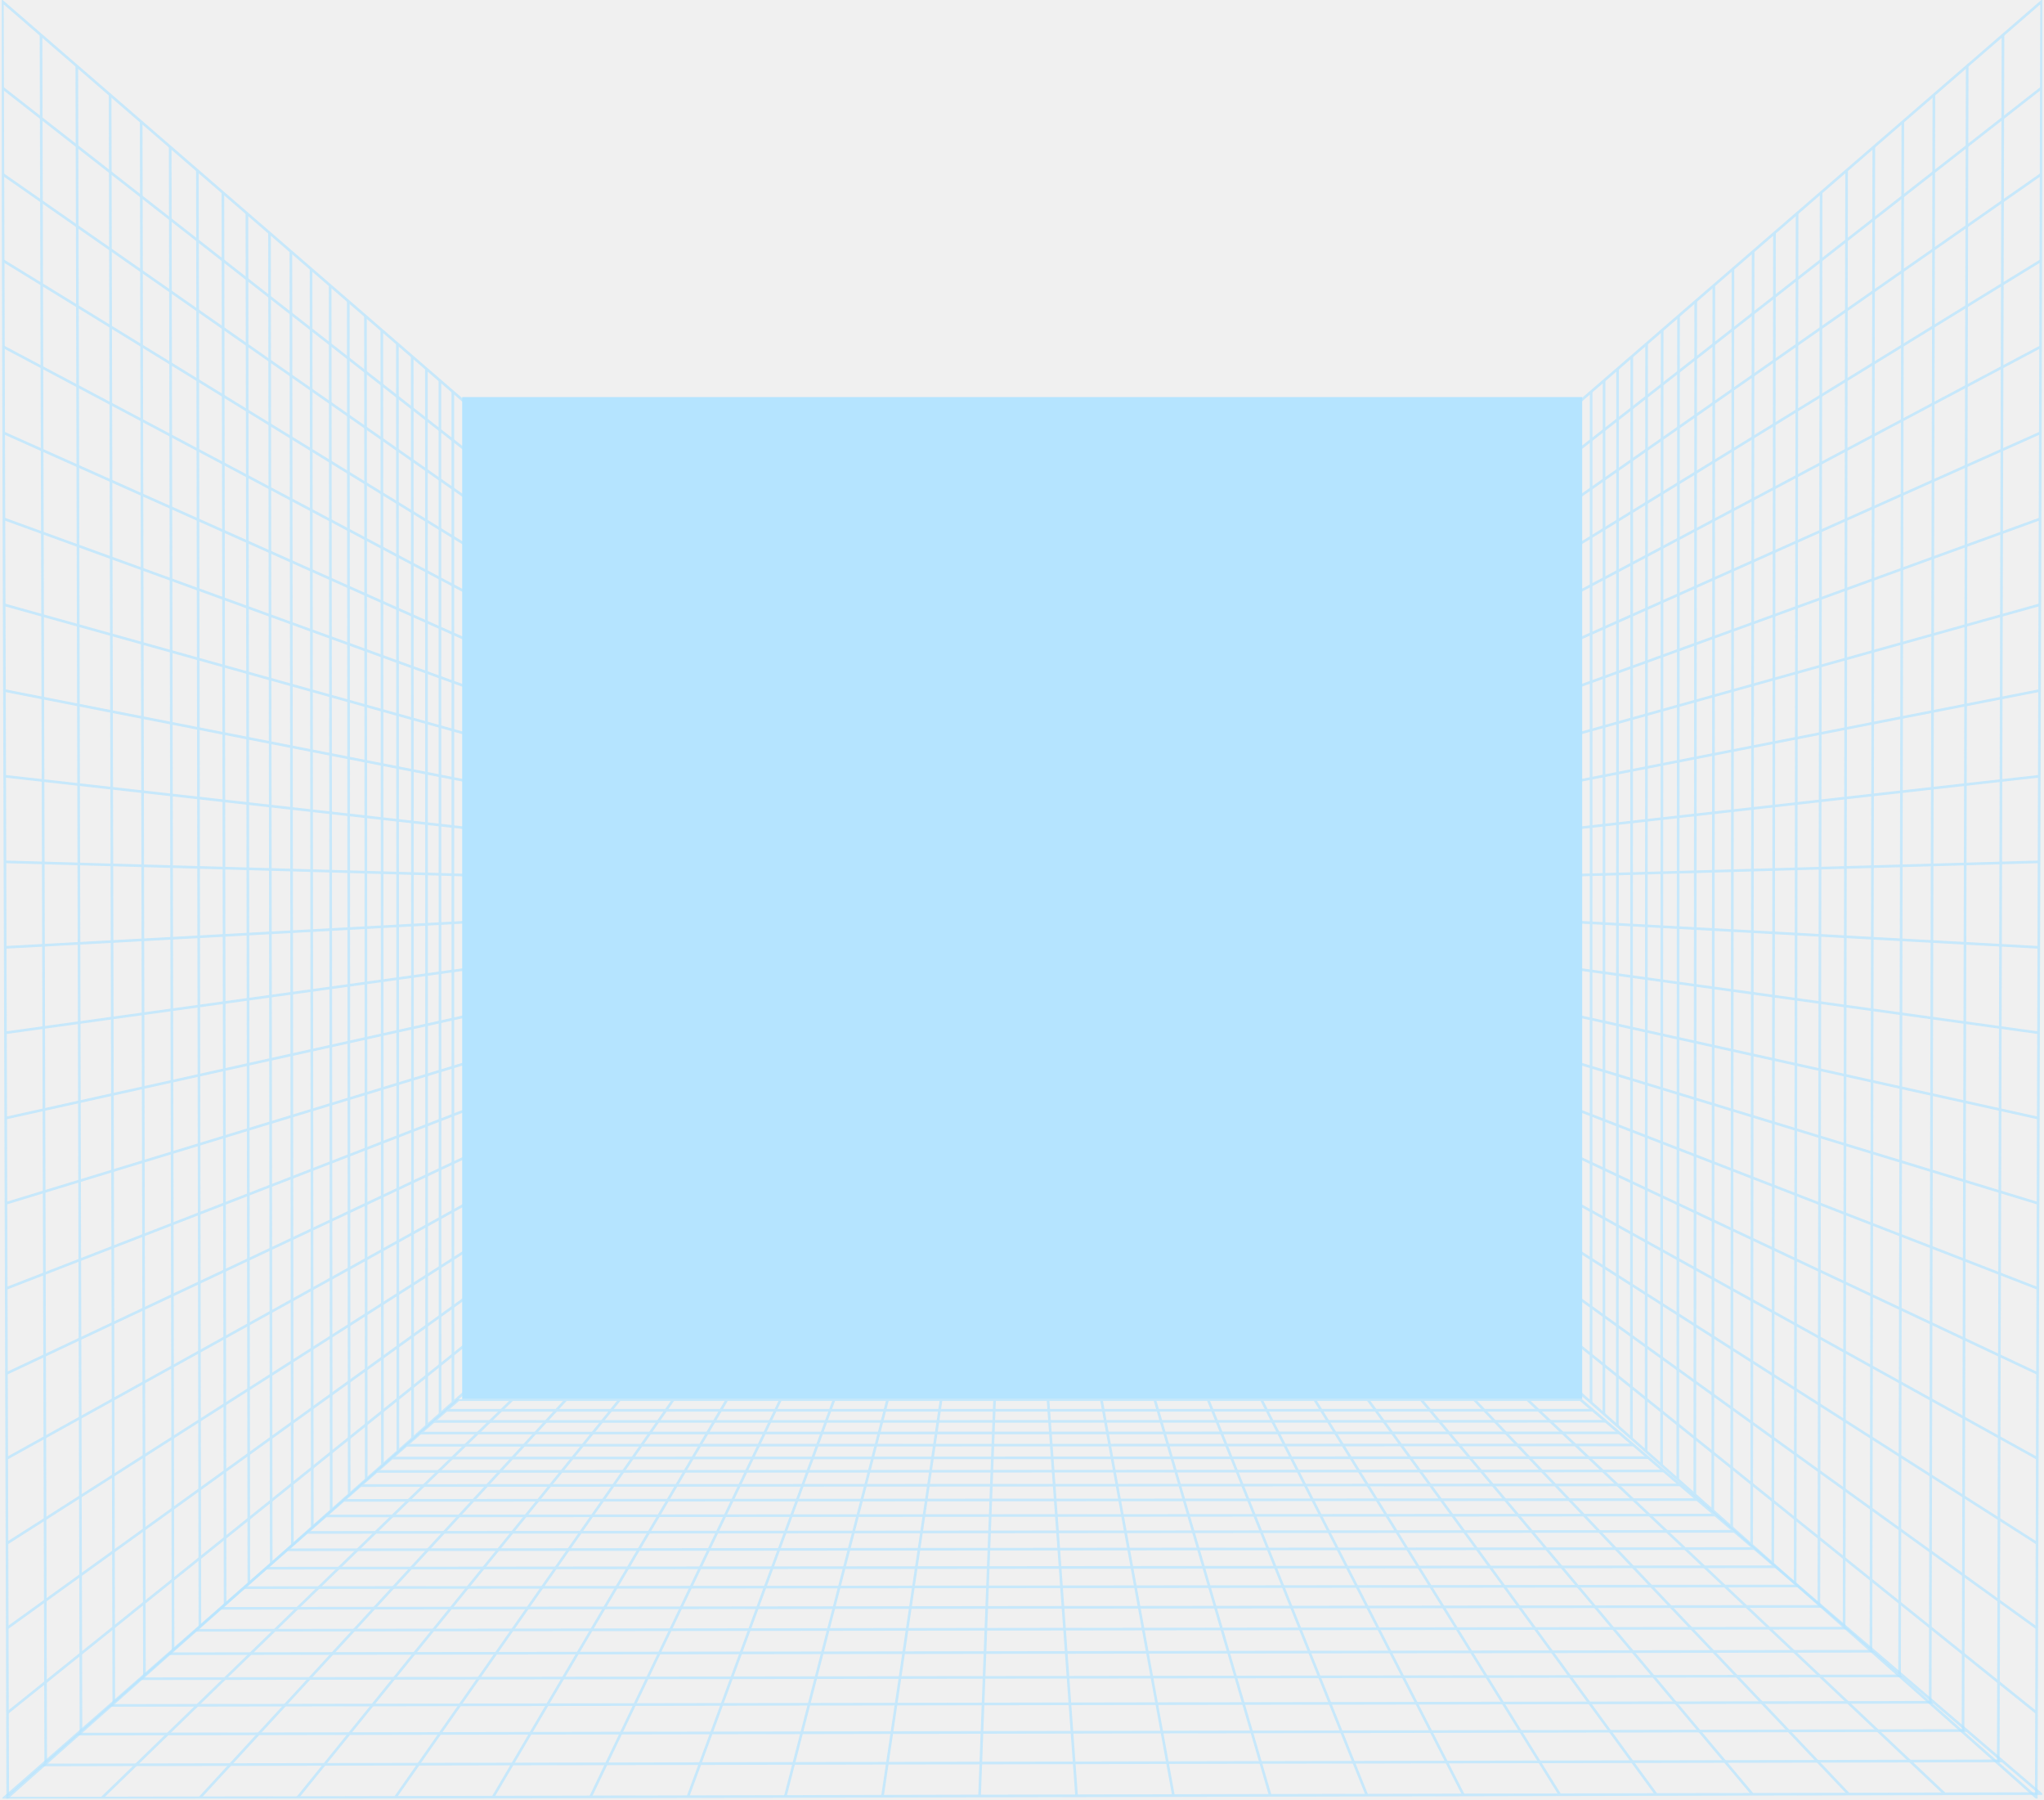
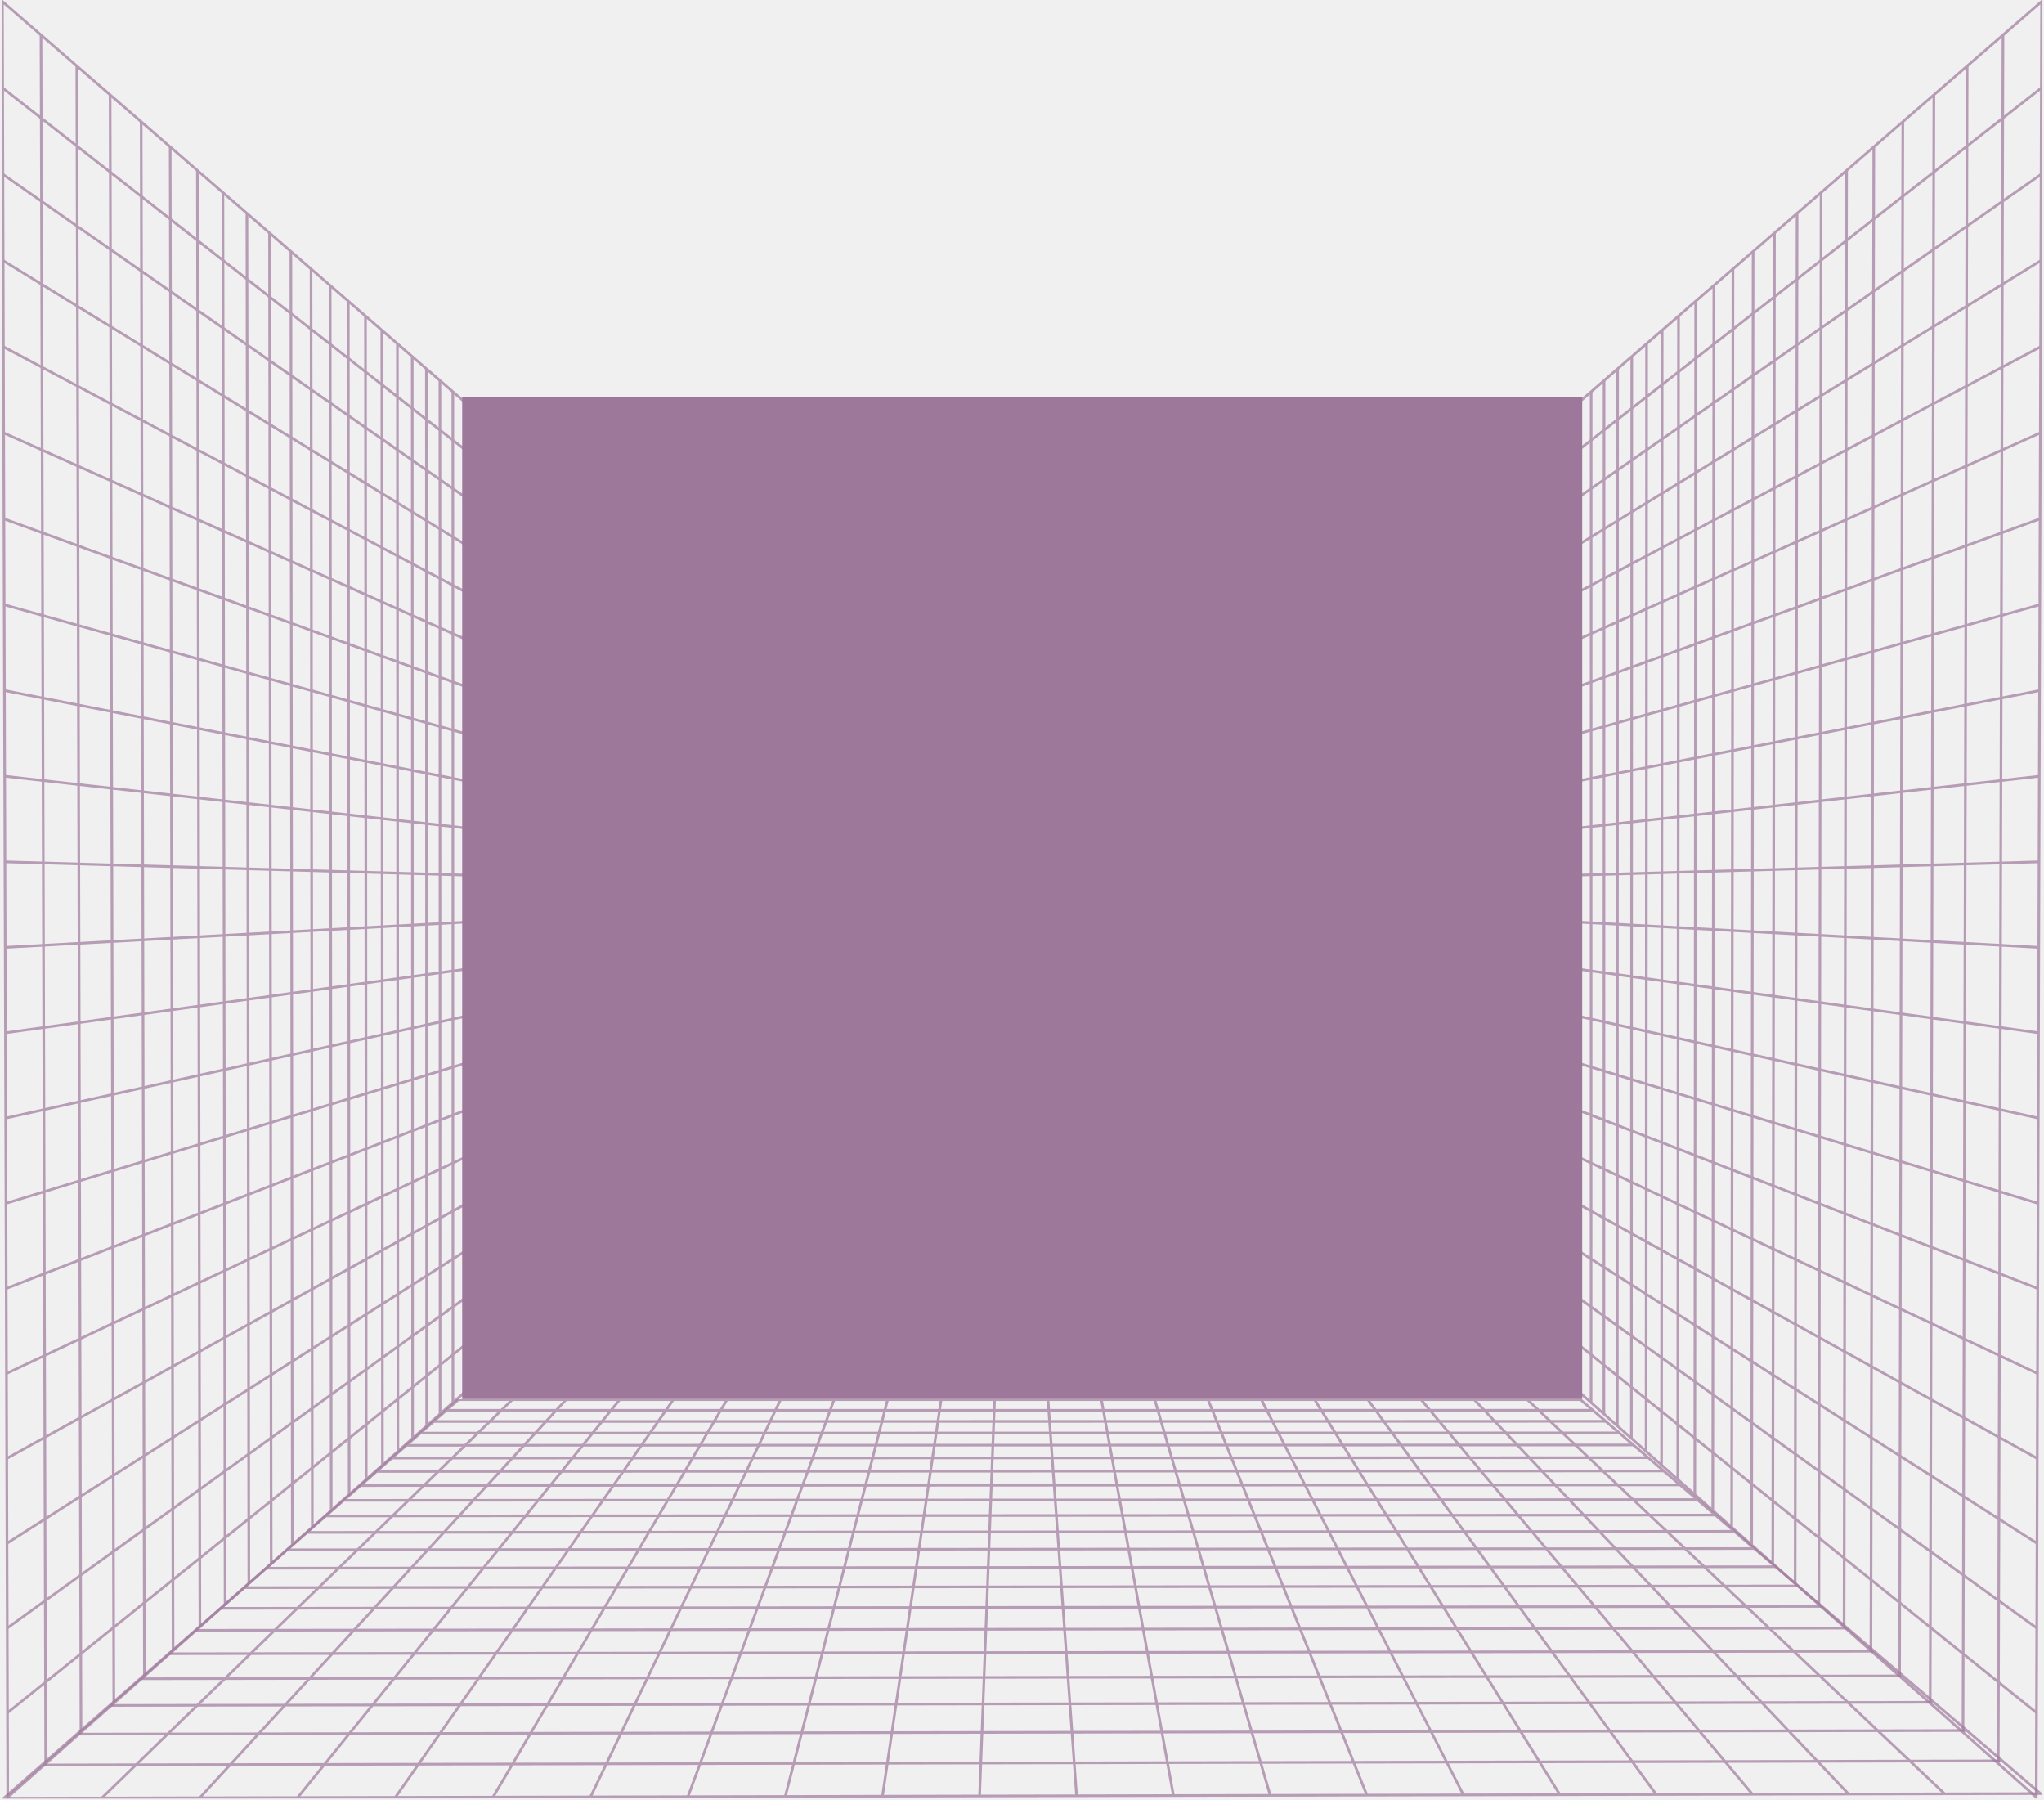
<svg xmlns="http://www.w3.org/2000/svg" id="feature_bg" width="100%" height="100%" viewBox="0 0 601 529" fill="none" style="     /* display: none; */ ">
  <mask id="mask0_302_1083" maskUnits="userSpaceOnUse" x="464" y="-1" width="137" height="530">
    <path d="M464.009 -0L464.009 528.77L600.501 528.77L600.501 -0L464.009 -0Z" fill="white" />
  </mask>
  <g mask="url(#mask0_302_1083)">
    <g opacity="0.7">
      <mask id="mask1_302_1083" maskUnits="userSpaceOnUse" x="464" y="-1" width="137" height="530">
        <path d="M464.009 -0L464.009 528.77L600.501 528.77L600.501 -0L464.009 -0Z" fill="white" />
      </mask>
      <g mask="url(#mask1_302_1083)">
-         <path d="M464.21 409.085L464.21 118.3L600.298 0.444L598.725 528.322L464.21 409.085Z" stroke="#B5E4FF" stroke-width="0.773" stroke-miterlimit="10" />
-         <path d="M587.556 518.423L588.944 10.275" stroke="#B5E4FF" stroke-width="0.773" stroke-miterlimit="10" />
-         <path d="M577.19 509.234L578.415 19.393" stroke="#B5E4FF" stroke-width="0.773" stroke-miterlimit="10" />
-         <path d="M567.54 500.68L568.621 27.875" stroke="#B5E4FF" stroke-width="0.773" stroke-miterlimit="10" />
-         <path d="M558.536 492.699L559.49 35.783" stroke="#B5E4FF" stroke-width="0.773" stroke-miterlimit="10" />
-         <path d="M550.116 485.234L550.956 43.174" stroke="#B5E4FF" stroke-width="0.773" stroke-miterlimit="10" />
-         <path d="M542.222 478.237L542.961 50.099" stroke="#B5E4FF" stroke-width="0.773" stroke-miterlimit="10" />
-         <path d="M534.81 471.666L535.458 56.597" stroke="#B5E4FF" stroke-width="0.773" stroke-miterlimit="10" />
-         <path d="M527.831 465.481L528.398 62.71" stroke="#B5E4FF" stroke-width="0.773" stroke-miterlimit="10" />
-         <path d="M521.257 459.652L521.751 68.468" stroke="#B5E4FF" stroke-width="0.773" stroke-miterlimit="10" />
-         <path d="M515.046 454.147L515.473 73.904" stroke="#B5E4FF" stroke-width="0.773" stroke-miterlimit="10" />
-         <path d="M509.173 448.94L509.54 79.043" stroke="#B5E4FF" stroke-width="0.773" stroke-miterlimit="10" />
-         <path d="M503.608 444.009L503.922 83.908" stroke="#B5E4FF" stroke-width="0.773" stroke-miterlimit="10" />
-         <path d="M498.327 439.331L498.592 88.521" stroke="#B5E4FF" stroke-width="0.773" stroke-miterlimit="10" />
-         <path d="M493.317 434.887L493.537 92.901" stroke="#B5E4FF" stroke-width="0.773" stroke-miterlimit="10" />
-         <path d="M488.55 430.659L488.729 97.066" stroke="#B5E4FF" stroke-width="0.773" stroke-miterlimit="10" />
-         <path d="M484.009 426.634L484.151 101.03" stroke="#B5E4FF" stroke-width="0.773" stroke-miterlimit="10" />
-         <path d="M479.681 422.797L479.789 104.808" stroke="#B5E4FF" stroke-width="0.773" stroke-miterlimit="10" />
-         <path d="M475.548 419.135L475.626 108.414" stroke="#B5E4FF" stroke-width="0.773" stroke-miterlimit="10" />
-         <path d="M471.601 415.636L471.65 111.856" stroke="#B5E4FF" stroke-width="0.773" stroke-miterlimit="10" />
-         <path d="M467.825 412.289L467.849 115.149" stroke="#B5E4FF" stroke-width="0.773" stroke-miterlimit="10" />
-         <path d="M464.21 132.231L600.222 25.86" stroke="#B5E4FF" stroke-width="0.773" stroke-miterlimit="10" />
-         <path d="M464.21 146.154L600.146 51.248" stroke="#B5E4FF" stroke-width="0.773" stroke-miterlimit="10" />
-         <path d="M464.21 160.069L600.071 76.609" stroke="#B5E4FF" stroke-width="0.773" stroke-miterlimit="10" />
-         <path d="M464.21 173.976L599.995 101.941" stroke="#B5E4FF" stroke-width="0.773" stroke-miterlimit="10" />
-         <path d="M464.21 187.872L599.919 127.245" stroke="#B5E4FF" stroke-width="0.773" stroke-miterlimit="10" />
-         <path d="M464.21 201.762L599.844 152.521" stroke="#B5E4FF" stroke-width="0.773" stroke-miterlimit="10" />
-         <path d="M464.21 215.642L599.769 177.769" stroke="#B5E4FF" stroke-width="0.773" stroke-miterlimit="10" />
-         <path d="M464.21 229.514L599.694 202.989" stroke="#B5E4FF" stroke-width="0.773" stroke-miterlimit="10" />
-         <path d="M464.21 243.379L599.619 228.18" stroke="#B5E4FF" stroke-width="0.773" stroke-miterlimit="10" />
-         <path d="M464.21 257.234L599.544 253.345" stroke="#B5E4FF" stroke-width="0.773" stroke-miterlimit="10" />
-         <path d="M464.21 271.08L599.469 278.482" stroke="#B5E4FF" stroke-width="0.773" stroke-miterlimit="10" />
-         <path d="M464.21 284.919L599.394 303.59" stroke="#B5E4FF" stroke-width="0.773" stroke-miterlimit="10" />
-         <path d="M464.21 298.749L599.319 328.671" stroke="#B5E4FF" stroke-width="0.773" stroke-miterlimit="10" />
-         <path d="M464.21 312.57L599.245 353.723" stroke="#B5E4FF" stroke-width="0.773" stroke-miterlimit="10" />
-         <path d="M464.21 326.383L599.17 378.748" stroke="#B5E4FF" stroke-width="0.773" stroke-miterlimit="10" />
-         <path d="M464.21 340.188L599.096 403.746" stroke="#B5E4FF" stroke-width="0.773" stroke-miterlimit="10" />
-         <path d="M464.21 353.984L599.022 428.717" stroke="#B5E4FF" stroke-width="0.773" stroke-miterlimit="10" />
-         <path d="M464.21 367.771L598.947 453.659" stroke="#B5E4FF" stroke-width="0.773" stroke-miterlimit="10" />
-         <path d="M464.21 381.551L598.873 478.574" stroke="#B5E4FF" stroke-width="0.773" stroke-miterlimit="10" />
-         <path d="M464.21 395.322L598.798 503.462" stroke="#B5E4FF" stroke-width="0.773" stroke-miterlimit="10" />
+         <path d="M464.21 409.085L464.21 118.3L600.298 0.444L598.725 528.322L464.21 409.085Z" stroke="#9e789b" stroke-width="0.773" stroke-miterlimit="10" />
+         <path d="M587.556 518.423L588.944 10.275" stroke="#9e789b" stroke-width="0.773" stroke-miterlimit="10" />
+         <path d="M577.19 509.234L578.415 19.393" stroke="#9e789b" stroke-width="0.773" stroke-miterlimit="10" />
+         <path d="M567.54 500.68L568.621 27.875" stroke="#9e789b" stroke-width="0.773" stroke-miterlimit="10" />
+         <path d="M558.536 492.699L559.49 35.783" stroke="#9e789b" stroke-width="0.773" stroke-miterlimit="10" />
+         <path d="M550.116 485.234L550.956 43.174" stroke="#9e789b" stroke-width="0.773" stroke-miterlimit="10" />
+         <path d="M542.222 478.237L542.961 50.099" stroke="#9e789b" stroke-width="0.773" stroke-miterlimit="10" />
+         <path d="M534.81 471.666L535.458 56.597" stroke="#9e789b" stroke-width="0.773" stroke-miterlimit="10" />
+         <path d="M527.831 465.481L528.398 62.71" stroke="#9e789b" stroke-width="0.773" stroke-miterlimit="10" />
+         <path d="M521.257 459.652L521.751 68.468" stroke="#9e789b" stroke-width="0.773" stroke-miterlimit="10" />
+         <path d="M515.046 454.147L515.473 73.904" stroke="#9e789b" stroke-width="0.773" stroke-miterlimit="10" />
+         <path d="M509.173 448.94L509.54 79.043" stroke="#9e789b" stroke-width="0.773" stroke-miterlimit="10" />
+         <path d="M503.608 444.009L503.922 83.908" stroke="#9e789b" stroke-width="0.773" stroke-miterlimit="10" />
+         <path d="M498.327 439.331L498.592 88.521" stroke="#9e789b" stroke-width="0.773" stroke-miterlimit="10" />
+         <path d="M493.317 434.887L493.537 92.901" stroke="#9e789b" stroke-width="0.773" stroke-miterlimit="10" />
+         <path d="M488.55 430.659L488.729 97.066" stroke="#9e789b" stroke-width="0.773" stroke-miterlimit="10" />
+         <path d="M484.009 426.634L484.151 101.03" stroke="#9e789b" stroke-width="0.773" stroke-miterlimit="10" />
+         <path d="M479.681 422.797L479.789 104.808" stroke="#9e789b" stroke-width="0.773" stroke-miterlimit="10" />
+         <path d="M475.548 419.135L475.626 108.414" stroke="#9e789b" stroke-width="0.773" stroke-miterlimit="10" />
+         <path d="M471.601 415.636L471.65 111.856" stroke="#9e789b" stroke-width="0.773" stroke-miterlimit="10" />
+         <path d="M467.825 412.289L467.849 115.149" stroke="#9e789b" stroke-width="0.773" stroke-miterlimit="10" />
+         <path d="M464.21 132.231L600.222 25.86" stroke="#9e789b" stroke-width="0.773" stroke-miterlimit="10" />
+         <path d="M464.21 146.154L600.146 51.248" stroke="#9e789b" stroke-width="0.773" stroke-miterlimit="10" />
+         <path d="M464.21 160.069L600.071 76.609" stroke="#9e789b" stroke-width="0.773" stroke-miterlimit="10" />
+         <path d="M464.21 173.976L599.995 101.941" stroke="#9e789b" stroke-width="0.773" stroke-miterlimit="10" />
+         <path d="M464.21 187.872L599.919 127.245" stroke="#9e789b" stroke-width="0.773" stroke-miterlimit="10" />
+         <path d="M464.21 201.762L599.844 152.521" stroke="#9e789b" stroke-width="0.773" stroke-miterlimit="10" />
+         <path d="M464.21 215.642L599.769 177.769" stroke="#9e789b" stroke-width="0.773" stroke-miterlimit="10" />
+         <path d="M464.21 229.514L599.694 202.989" stroke="#9e789b" stroke-width="0.773" stroke-miterlimit="10" />
+         <path d="M464.21 243.379L599.619 228.18" stroke="#9e789b" stroke-width="0.773" stroke-miterlimit="10" />
+         <path d="M464.21 257.234L599.544 253.345" stroke="#9e789b" stroke-width="0.773" stroke-miterlimit="10" />
+         <path d="M464.21 271.08L599.469 278.482" stroke="#9e789b" stroke-width="0.773" stroke-miterlimit="10" />
+         <path d="M464.21 284.919L599.394 303.59" stroke="#9e789b" stroke-width="0.773" stroke-miterlimit="10" />
+         <path d="M464.21 298.749L599.319 328.671" stroke="#9e789b" stroke-width="0.773" stroke-miterlimit="10" />
+         <path d="M464.21 312.57L599.245 353.723" stroke="#9e789b" stroke-width="0.773" stroke-miterlimit="10" />
+         <path d="M464.21 326.383L599.17 378.748" stroke="#9e789b" stroke-width="0.773" stroke-miterlimit="10" />
+         <path d="M464.21 340.188L599.096 403.746" stroke="#9e789b" stroke-width="0.773" stroke-miterlimit="10" />
+         <path d="M464.21 353.984L599.022 428.717" stroke="#9e789b" stroke-width="0.773" stroke-miterlimit="10" />
+         <path d="M464.21 367.771L598.947 453.659" stroke="#9e789b" stroke-width="0.773" stroke-miterlimit="10" />
+         <path d="M464.21 381.551L598.873 478.574" stroke="#9e789b" stroke-width="0.773" stroke-miterlimit="10" />
+         <path d="M464.21 395.322L598.798 503.462" stroke="#9e789b" stroke-width="0.773" stroke-miterlimit="10" />
      </g>
    </g>
  </g>
  <mask id="mask2_302_1083" maskUnits="userSpaceOnUse" x="0" y="-1" width="137" height="530">
    <path d="M136.992 -0L136.992 528.77L0.5 528.77L0.5 -0L136.992 -0Z" fill="white" />
  </mask>
  <g mask="url(#mask2_302_1083)">
    <g opacity="0.7">
      <mask id="mask3_302_1083" maskUnits="userSpaceOnUse" x="0" y="0" width="137" height="529">
        <path d="M136.99 0L136.99 528.77L0.498 528.77L0.498 -5.96628e-06L136.99 0Z" fill="white" />
      </mask>
      <g mask="url(#mask3_302_1083)">
-         <path d="M136.789 409.085L136.789 118.301L0.701 0.444L2.274 528.322L136.789 409.085Z" stroke="#B5E4FF" stroke-width="0.773" stroke-miterlimit="10" />
-         <path d="M13.443 518.423L12.055 10.275" stroke="#B5E4FF" stroke-width="0.773" stroke-miterlimit="10" />
-         <path d="M23.809 509.234L22.584 19.393" stroke="#B5E4FF" stroke-width="0.773" stroke-miterlimit="10" />
-         <path d="M33.459 500.68L32.378 27.875" stroke="#B5E4FF" stroke-width="0.773" stroke-miterlimit="10" />
-         <path d="M42.463 492.699L41.509 35.783" stroke="#B5E4FF" stroke-width="0.773" stroke-miterlimit="10" />
-         <path d="M50.883 485.234L50.043 43.174" stroke="#B5E4FF" stroke-width="0.773" stroke-miterlimit="10" />
-         <path d="M58.777 478.237L58.038 50.099" stroke="#B5E4FF" stroke-width="0.773" stroke-miterlimit="10" />
-         <path d="M66.189 471.666L65.541 56.597" stroke="#B5E4FF" stroke-width="0.773" stroke-miterlimit="10" />
-         <path d="M73.168 465.481L72.601 62.71" stroke="#B5E4FF" stroke-width="0.773" stroke-miterlimit="10" />
-         <path d="M79.742 459.652L79.249 68.468" stroke="#B5E4FF" stroke-width="0.773" stroke-miterlimit="10" />
-         <path d="M85.953 454.148L85.526 73.904" stroke="#B5E4FF" stroke-width="0.773" stroke-miterlimit="10" />
-         <path d="M91.826 448.94L91.459 79.043" stroke="#B5E4FF" stroke-width="0.773" stroke-miterlimit="10" />
-         <path d="M97.391 444.009L97.077 83.908" stroke="#B5E4FF" stroke-width="0.773" stroke-miterlimit="10" />
-         <path d="M102.67 439.331L102.405 88.521" stroke="#B5E4FF" stroke-width="0.773" stroke-miterlimit="10" />
-         <path d="M107.682 434.887L107.462 92.901" stroke="#B5E4FF" stroke-width="0.773" stroke-miterlimit="10" />
-         <path d="M112.449 430.66L112.27 97.066" stroke="#B5E4FF" stroke-width="0.773" stroke-miterlimit="10" />
-         <path d="M116.99 426.634L116.848 101.03" stroke="#B5E4FF" stroke-width="0.773" stroke-miterlimit="10" />
-         <path d="M121.318 422.798L121.21 104.808" stroke="#B5E4FF" stroke-width="0.773" stroke-miterlimit="10" />
-         <path d="M125.451 419.136L125.373 108.414" stroke="#B5E4FF" stroke-width="0.773" stroke-miterlimit="10" />
-         <path d="M129.396 415.636L129.347 111.856" stroke="#B5E4FF" stroke-width="0.773" stroke-miterlimit="10" />
-         <path d="M133.174 412.289L133.15 115.149" stroke="#B5E4FF" stroke-width="0.773" stroke-miterlimit="10" />
-         <path d="M136.789 132.231L0.777 25.86" stroke="#B5E4FF" stroke-width="0.773" stroke-miterlimit="10" />
-         <path d="M136.789 146.154L0.853 51.249" stroke="#B5E4FF" stroke-width="0.773" stroke-miterlimit="10" />
-         <path d="M136.789 160.069L0.928 76.61" stroke="#B5E4FF" stroke-width="0.773" stroke-miterlimit="10" />
-         <path d="M136.789 173.976L1.004 101.941" stroke="#B5E4FF" stroke-width="0.773" stroke-miterlimit="10" />
-         <path d="M136.789 187.872L1.08 127.246" stroke="#B5E4FF" stroke-width="0.773" stroke-miterlimit="10" />
-         <path d="M136.789 201.762L1.155 152.522" stroke="#B5E4FF" stroke-width="0.773" stroke-miterlimit="10" />
-         <path d="M136.789 215.642L1.23 177.769" stroke="#B5E4FF" stroke-width="0.773" stroke-miterlimit="10" />
-         <path d="M136.789 229.515L1.305 202.99" stroke="#B5E4FF" stroke-width="0.773" stroke-miterlimit="10" />
-         <path d="M136.789 243.379L1.38 228.181" stroke="#B5E4FF" stroke-width="0.773" stroke-miterlimit="10" />
-         <path d="M136.789 257.234L1.455 253.345" stroke="#B5E4FF" stroke-width="0.773" stroke-miterlimit="10" />
-         <path d="M136.789 271.08L1.53 278.482" stroke="#B5E4FF" stroke-width="0.773" stroke-miterlimit="10" />
-         <path d="M136.789 284.919L1.605 303.59" stroke="#B5E4FF" stroke-width="0.773" stroke-miterlimit="10" />
-         <path d="M136.789 298.749L1.68 328.671" stroke="#B5E4FF" stroke-width="0.773" stroke-miterlimit="10" />
-         <path d="M136.789 312.571L1.754 353.723" stroke="#B5E4FF" stroke-width="0.773" stroke-miterlimit="10" />
-         <path d="M136.789 326.383L1.829 378.748" stroke="#B5E4FF" stroke-width="0.773" stroke-miterlimit="10" />
-         <path d="M136.789 340.188L1.903 403.746" stroke="#B5E4FF" stroke-width="0.773" stroke-miterlimit="10" />
-         <path d="M136.789 353.984L1.977 428.717" stroke="#B5E4FF" stroke-width="0.773" stroke-miterlimit="10" />
-         <path d="M136.789 367.771L2.052 453.659" stroke="#B5E4FF" stroke-width="0.773" stroke-miterlimit="10" />
-         <path d="M136.789 381.551L2.126 478.574" stroke="#B5E4FF" stroke-width="0.773" stroke-miterlimit="10" />
-         <path d="M136.789 395.322L2.201 503.462" stroke="#B5E4FF" stroke-width="0.773" stroke-miterlimit="10" />
+         <path d="M136.789 409.085L136.789 118.301L0.701 0.444L2.274 528.322L136.789 409.085Z" stroke="#9e789b" stroke-width="0.773" stroke-miterlimit="10" />
+         <path d="M13.443 518.423L12.055 10.275" stroke="#9e789b" stroke-width="0.773" stroke-miterlimit="10" />
+         <path d="M23.809 509.234L22.584 19.393" stroke="#9e789b" stroke-width="0.773" stroke-miterlimit="10" />
+         <path d="M33.459 500.68L32.378 27.875" stroke="#9e789b" stroke-width="0.773" stroke-miterlimit="10" />
+         <path d="M42.463 492.699L41.509 35.783" stroke="#9e789b" stroke-width="0.773" stroke-miterlimit="10" />
+         <path d="M50.883 485.234L50.043 43.174" stroke="#9e789b" stroke-width="0.773" stroke-miterlimit="10" />
+         <path d="M58.777 478.237L58.038 50.099" stroke="#9e789b" stroke-width="0.773" stroke-miterlimit="10" />
+         <path d="M66.189 471.666L65.541 56.597" stroke="#9e789b" stroke-width="0.773" stroke-miterlimit="10" />
+         <path d="M73.168 465.481L72.601 62.71" stroke="#9e789b" stroke-width="0.773" stroke-miterlimit="10" />
+         <path d="M79.742 459.652L79.249 68.468" stroke="#9e789b" stroke-width="0.773" stroke-miterlimit="10" />
+         <path d="M85.953 454.148L85.526 73.904" stroke="#9e789b" stroke-width="0.773" stroke-miterlimit="10" />
+         <path d="M91.826 448.94L91.459 79.043" stroke="#9e789b" stroke-width="0.773" stroke-miterlimit="10" />
+         <path d="M97.391 444.009L97.077 83.908" stroke="#9e789b" stroke-width="0.773" stroke-miterlimit="10" />
+         <path d="M102.67 439.331L102.405 88.521" stroke="#9e789b" stroke-width="0.773" stroke-miterlimit="10" />
+         <path d="M107.682 434.887L107.462 92.901" stroke="#9e789b" stroke-width="0.773" stroke-miterlimit="10" />
+         <path d="M112.449 430.66L112.27 97.066" stroke="#9e789b" stroke-width="0.773" stroke-miterlimit="10" />
+         <path d="M116.99 426.634L116.848 101.03" stroke="#9e789b" stroke-width="0.773" stroke-miterlimit="10" />
+         <path d="M121.318 422.798L121.21 104.808" stroke="#9e789b" stroke-width="0.773" stroke-miterlimit="10" />
+         <path d="M125.451 419.136L125.373 108.414" stroke="#9e789b" stroke-width="0.773" stroke-miterlimit="10" />
+         <path d="M129.396 415.636L129.347 111.856" stroke="#9e789b" stroke-width="0.773" stroke-miterlimit="10" />
+         <path d="M133.174 412.289L133.15 115.149" stroke="#9e789b" stroke-width="0.773" stroke-miterlimit="10" />
+         <path d="M136.789 132.231L0.777 25.86" stroke="#9e789b" stroke-width="0.773" stroke-miterlimit="10" />
+         <path d="M136.789 146.154L0.853 51.249" stroke="#9e789b" stroke-width="0.773" stroke-miterlimit="10" />
+         <path d="M136.789 160.069L0.928 76.61" stroke="#9e789b" stroke-width="0.773" stroke-miterlimit="10" />
+         <path d="M136.789 173.976L1.004 101.941" stroke="#9e789b" stroke-width="0.773" stroke-miterlimit="10" />
+         <path d="M136.789 187.872L1.08 127.246" stroke="#9e789b" stroke-width="0.773" stroke-miterlimit="10" />
+         <path d="M136.789 201.762L1.155 152.522" stroke="#9e789b" stroke-width="0.773" stroke-miterlimit="10" />
+         <path d="M136.789 215.642L1.23 177.769" stroke="#9e789b" stroke-width="0.773" stroke-miterlimit="10" />
+         <path d="M136.789 229.515L1.305 202.99" stroke="#9e789b" stroke-width="0.773" stroke-miterlimit="10" />
+         <path d="M136.789 243.379L1.38 228.181" stroke="#9e789b" stroke-width="0.773" stroke-miterlimit="10" />
+         <path d="M136.789 257.234L1.455 253.345" stroke="#9e789b" stroke-width="0.773" stroke-miterlimit="10" />
+         <path d="M136.789 271.08L1.53 278.482" stroke="#9e789b" stroke-width="0.773" stroke-miterlimit="10" />
+         <path d="M136.789 284.919L1.605 303.59" stroke="#9e789b" stroke-width="0.773" stroke-miterlimit="10" />
+         <path d="M136.789 298.749L1.68 328.671" stroke="#9e789b" stroke-width="0.773" stroke-miterlimit="10" />
+         <path d="M136.789 312.571L1.754 353.723" stroke="#9e789b" stroke-width="0.773" stroke-miterlimit="10" />
+         <path d="M136.789 326.383L1.829 378.748" stroke="#9e789b" stroke-width="0.773" stroke-miterlimit="10" />
+         <path d="M136.789 340.188L1.903 403.746" stroke="#9e789b" stroke-width="0.773" stroke-miterlimit="10" />
+         <path d="M136.789 353.984L1.977 428.717" stroke="#9e789b" stroke-width="0.773" stroke-miterlimit="10" />
+         <path d="M136.789 367.771L2.052 453.659" stroke="#9e789b" stroke-width="0.773" stroke-miterlimit="10" />
+         <path d="M136.789 381.551L2.126 478.574" stroke="#9e789b" stroke-width="0.773" stroke-miterlimit="10" />
+         <path d="M136.789 395.322L2.201 503.462" stroke="#9e789b" stroke-width="0.773" stroke-miterlimit="10" />
      </g>
    </g>
  </g>
  <mask id="mask4_302_1083" maskUnits="userSpaceOnUse" x="0" y="411" width="601" height="118">
    <path d="M0.605 411.266L600.496 411.266L600.496 528.77L0.605 528.77L0.605 411.266Z" fill="white" />
  </mask>
  <g mask="url(#mask4_302_1083)">
    <g opacity="0.7">
      <mask id="mask5_302_1083" maskUnits="userSpaceOnUse" x="0" y="411" width="601" height="118">
        <path d="M0.601 411.266L600.492 411.266L600.492 528.771L0.601 528.771L0.601 411.266Z" fill="white" />
      </mask>
      <g mask="url(#mask5_302_1083)">
-         <path d="M464.712 411.44L134.816 411.44L1.107 528.596L599.986 527.242L464.712 411.44Z" stroke="#B5E4FF" stroke-width="0.773" stroke-miterlimit="10" />
-         <path d="M588.756 517.627L12.26 518.823" stroke="#B5E4FF" stroke-width="0.773" stroke-miterlimit="10" />
-         <path d="M578.33 508.704L22.604 509.758" stroke="#B5E4FF" stroke-width="0.773" stroke-miterlimit="10" />
-         <path d="M568.627 500.396L32.228 501.327" stroke="#B5E4FF" stroke-width="0.773" stroke-miterlimit="10" />
-         <path d="M559.57 492.644L41.198 493.466" stroke="#B5E4FF" stroke-width="0.773" stroke-miterlimit="10" />
-         <path d="M551.105 485.396L49.587 486.119" stroke="#B5E4FF" stroke-width="0.773" stroke-miterlimit="10" />
-         <path d="M543.162 478.6L57.438 479.236" stroke="#B5E4FF" stroke-width="0.773" stroke-miterlimit="10" />
-         <path d="M535.709 472.217L64.813 472.775" stroke="#B5E4FF" stroke-width="0.773" stroke-miterlimit="10" />
-         <path d="M528.693 466.211L71.748 466.7" stroke="#B5E4FF" stroke-width="0.773" stroke-miterlimit="10" />
-         <path d="M522.08 460.55L78.281 460.975" stroke="#B5E4FF" stroke-width="0.773" stroke-miterlimit="10" />
-         <path d="M515.834 455.203L84.447 455.571" stroke="#B5E4FF" stroke-width="0.773" stroke-miterlimit="10" />
-         <path d="M509.928 450.148L90.278 450.464" stroke="#B5E4FF" stroke-width="0.773" stroke-miterlimit="10" />
-         <path d="M504.332 445.357L95.797 445.627" stroke="#B5E4FF" stroke-width="0.773" stroke-miterlimit="10" />
-         <path d="M499.025 440.813L101.031 441.04" stroke="#B5E4FF" stroke-width="0.773" stroke-miterlimit="10" />
-         <path d="M493.982 436.498L105.998 436.687" stroke="#B5E4FF" stroke-width="0.773" stroke-miterlimit="10" />
-         <path d="M489.188 432.393L110.724 432.548" stroke="#B5E4FF" stroke-width="0.773" stroke-miterlimit="10" />
-         <path d="M484.621 428.485L115.222 428.607" stroke="#B5E4FF" stroke-width="0.773" stroke-miterlimit="10" />
-         <path d="M480.268 424.758L119.508 424.851" stroke="#B5E4FF" stroke-width="0.773" stroke-miterlimit="10" />
-         <path d="M476.113 421.2L123.598 421.267" stroke="#B5E4FF" stroke-width="0.773" stroke-miterlimit="10" />
-         <path d="M472.145 417.802L127.505 417.845" stroke="#B5E4FF" stroke-width="0.773" stroke-miterlimit="10" />
-         <path d="M468.348 414.551L131.242 414.572" stroke="#B5E4FF" stroke-width="0.773" stroke-miterlimit="10" />
-         <path d="M150.621 411.44L29.943 528.531" stroke="#B5E4FF" stroke-width="0.773" stroke-miterlimit="10" />
-         <path d="M166.416 411.44L58.745 528.465" stroke="#B5E4FF" stroke-width="0.773" stroke-miterlimit="10" />
-         <path d="M182.201 411.44L87.516 528.4" stroke="#B5E4FF" stroke-width="0.773" stroke-miterlimit="10" />
-         <path d="M197.977 411.44L116.253 528.335" stroke="#B5E4FF" stroke-width="0.773" stroke-miterlimit="10" />
-         <path d="M213.746 411.44L144.965 528.27" stroke="#B5E4FF" stroke-width="0.773" stroke-miterlimit="10" />
-         <path d="M229.502 411.44L173.639 528.206" stroke="#B5E4FF" stroke-width="0.773" stroke-miterlimit="10" />
-         <path d="M245.248 411.44L202.281 528.14" stroke="#B5E4FF" stroke-width="0.773" stroke-miterlimit="10" />
-         <path d="M260.988 411.44L230.896 528.076" stroke="#B5E4FF" stroke-width="0.773" stroke-miterlimit="10" />
-         <path d="M276.717 411.44L259.474 528.012" stroke="#B5E4FF" stroke-width="0.773" stroke-miterlimit="10" />
-         <path d="M292.436 411.44L288.024 527.946" stroke="#B5E4FF" stroke-width="0.773" stroke-miterlimit="10" />
-         <path d="M308.144 411.44L316.541 527.882" stroke="#B5E4FF" stroke-width="0.773" stroke-miterlimit="10" />
-         <path d="M323.845 411.44L345.027 527.818" stroke="#B5E4FF" stroke-width="0.773" stroke-miterlimit="10" />
-         <path d="M339.534 411.44L373.48 527.754" stroke="#B5E4FF" stroke-width="0.773" stroke-miterlimit="10" />
-         <path d="M355.216 411.44L401.904 527.689" stroke="#B5E4FF" stroke-width="0.773" stroke-miterlimit="10" />
-         <path d="M370.886 411.44L430.295 527.625" stroke="#B5E4FF" stroke-width="0.773" stroke-miterlimit="10" />
-         <path d="M386.545 411.44L458.652 527.562" stroke="#B5E4FF" stroke-width="0.773" stroke-miterlimit="10" />
-         <path d="M402.198 411.44L486.982 527.497" stroke="#B5E4FF" stroke-width="0.773" stroke-miterlimit="10" />
-         <path d="M417.842 411.44L515.281 527.433" stroke="#B5E4FF" stroke-width="0.773" stroke-miterlimit="10" />
-         <path d="M433.474 411.44L543.547 527.369" stroke="#B5E4FF" stroke-width="0.773" stroke-miterlimit="10" />
-         <path d="M449.096 411.44L571.781 527.305" stroke="#B5E4FF" stroke-width="0.773" stroke-miterlimit="10" />
+         <path d="M464.712 411.44L134.816 411.44L1.107 528.596L599.986 527.242L464.712 411.44Z" stroke="#9e789b" stroke-width="0.773" stroke-miterlimit="10" />
+         <path d="M588.756 517.627L12.26 518.823" stroke="#9e789b" stroke-width="0.773" stroke-miterlimit="10" />
+         <path d="M578.33 508.704L22.604 509.758" stroke="#9e789b" stroke-width="0.773" stroke-miterlimit="10" />
+         <path d="M568.627 500.396L32.228 501.327" stroke="#9e789b" stroke-width="0.773" stroke-miterlimit="10" />
+         <path d="M559.57 492.644L41.198 493.466" stroke="#9e789b" stroke-width="0.773" stroke-miterlimit="10" />
+         <path d="M551.105 485.396L49.587 486.119" stroke="#9e789b" stroke-width="0.773" stroke-miterlimit="10" />
+         <path d="M543.162 478.6L57.438 479.236" stroke="#9e789b" stroke-width="0.773" stroke-miterlimit="10" />
+         <path d="M535.709 472.217L64.813 472.775" stroke="#9e789b" stroke-width="0.773" stroke-miterlimit="10" />
+         <path d="M528.693 466.211L71.748 466.7" stroke="#9e789b" stroke-width="0.773" stroke-miterlimit="10" />
+         <path d="M522.08 460.55L78.281 460.975" stroke="#9e789b" stroke-width="0.773" stroke-miterlimit="10" />
+         <path d="M515.834 455.203L84.447 455.571" stroke="#9e789b" stroke-width="0.773" stroke-miterlimit="10" />
+         <path d="M509.928 450.148L90.278 450.464" stroke="#9e789b" stroke-width="0.773" stroke-miterlimit="10" />
+         <path d="M504.332 445.357L95.797 445.627" stroke="#9e789b" stroke-width="0.773" stroke-miterlimit="10" />
+         <path d="M499.025 440.813L101.031 441.04" stroke="#9e789b" stroke-width="0.773" stroke-miterlimit="10" />
+         <path d="M493.982 436.498L105.998 436.687" stroke="#9e789b" stroke-width="0.773" stroke-miterlimit="10" />
+         <path d="M489.188 432.393L110.724 432.548" stroke="#9e789b" stroke-width="0.773" stroke-miterlimit="10" />
+         <path d="M484.621 428.485L115.222 428.607" stroke="#9e789b" stroke-width="0.773" stroke-miterlimit="10" />
+         <path d="M480.268 424.758L119.508 424.851" stroke="#9e789b" stroke-width="0.773" stroke-miterlimit="10" />
+         <path d="M476.113 421.2L123.598 421.267" stroke="#9e789b" stroke-width="0.773" stroke-miterlimit="10" />
+         <path d="M472.145 417.802L127.505 417.845" stroke="#9e789b" stroke-width="0.773" stroke-miterlimit="10" />
+         <path d="M468.348 414.551L131.242 414.572" stroke="#9e789b" stroke-width="0.773" stroke-miterlimit="10" />
+         <path d="M150.621 411.44L29.943 528.531" stroke="#9e789b" stroke-width="0.773" stroke-miterlimit="10" />
+         <path d="M166.416 411.44L58.745 528.465" stroke="#9e789b" stroke-width="0.773" stroke-miterlimit="10" />
+         <path d="M182.201 411.44L87.516 528.4" stroke="#9e789b" stroke-width="0.773" stroke-miterlimit="10" />
+         <path d="M197.977 411.44L116.253 528.335" stroke="#9e789b" stroke-width="0.773" stroke-miterlimit="10" />
+         <path d="M213.746 411.44L144.965 528.27" stroke="#9e789b" stroke-width="0.773" stroke-miterlimit="10" />
+         <path d="M229.502 411.44L173.639 528.206" stroke="#9e789b" stroke-width="0.773" stroke-miterlimit="10" />
+         <path d="M245.248 411.44L202.281 528.14" stroke="#9e789b" stroke-width="0.773" stroke-miterlimit="10" />
+         <path d="M260.988 411.44L230.896 528.076" stroke="#9e789b" stroke-width="0.773" stroke-miterlimit="10" />
+         <path d="M276.717 411.44L259.474 528.012" stroke="#9e789b" stroke-width="0.773" stroke-miterlimit="10" />
+         <path d="M292.436 411.44L288.024 527.946" stroke="#9e789b" stroke-width="0.773" stroke-miterlimit="10" />
+         <path d="M308.144 411.44L316.541 527.882" stroke="#9e789b" stroke-width="0.773" stroke-miterlimit="10" />
+         <path d="M323.845 411.44L345.027 527.818" stroke="#9e789b" stroke-width="0.773" stroke-miterlimit="10" />
+         <path d="M339.534 411.44L373.48 527.754" stroke="#9e789b" stroke-width="0.773" stroke-miterlimit="10" />
+         <path d="M355.216 411.44L401.904 527.689" stroke="#9e789b" stroke-width="0.773" stroke-miterlimit="10" />
+         <path d="M370.886 411.44L430.295 527.625" stroke="#9e789b" stroke-width="0.773" stroke-miterlimit="10" />
+         <path d="M386.545 411.44L458.652 527.562" stroke="#9e789b" stroke-width="0.773" stroke-miterlimit="10" />
+         <path d="M402.198 411.44L486.982 527.497" stroke="#9e789b" stroke-width="0.773" stroke-miterlimit="10" />
+         <path d="M417.842 411.44L515.281 527.433" stroke="#9e789b" stroke-width="0.773" stroke-miterlimit="10" />
+         <path d="M433.474 411.44L543.547 527.369" stroke="#9e789b" stroke-width="0.773" stroke-miterlimit="10" />
+         <path d="M449.096 411.44L571.781 527.305" stroke="#9e789b" stroke-width="0.773" stroke-miterlimit="10" />
      </g>
    </g>
  </g>
-   <rect mask="url(#center)" width="329.322" height="294.534" transform="translate(135.895 116.731)" fill="#B5E4FF" />
+   <rect mask="url(#center)" width="329.322" height="294.534" transform="translate(135.895 116.731)" fill="#9e789b" />
</svg>
